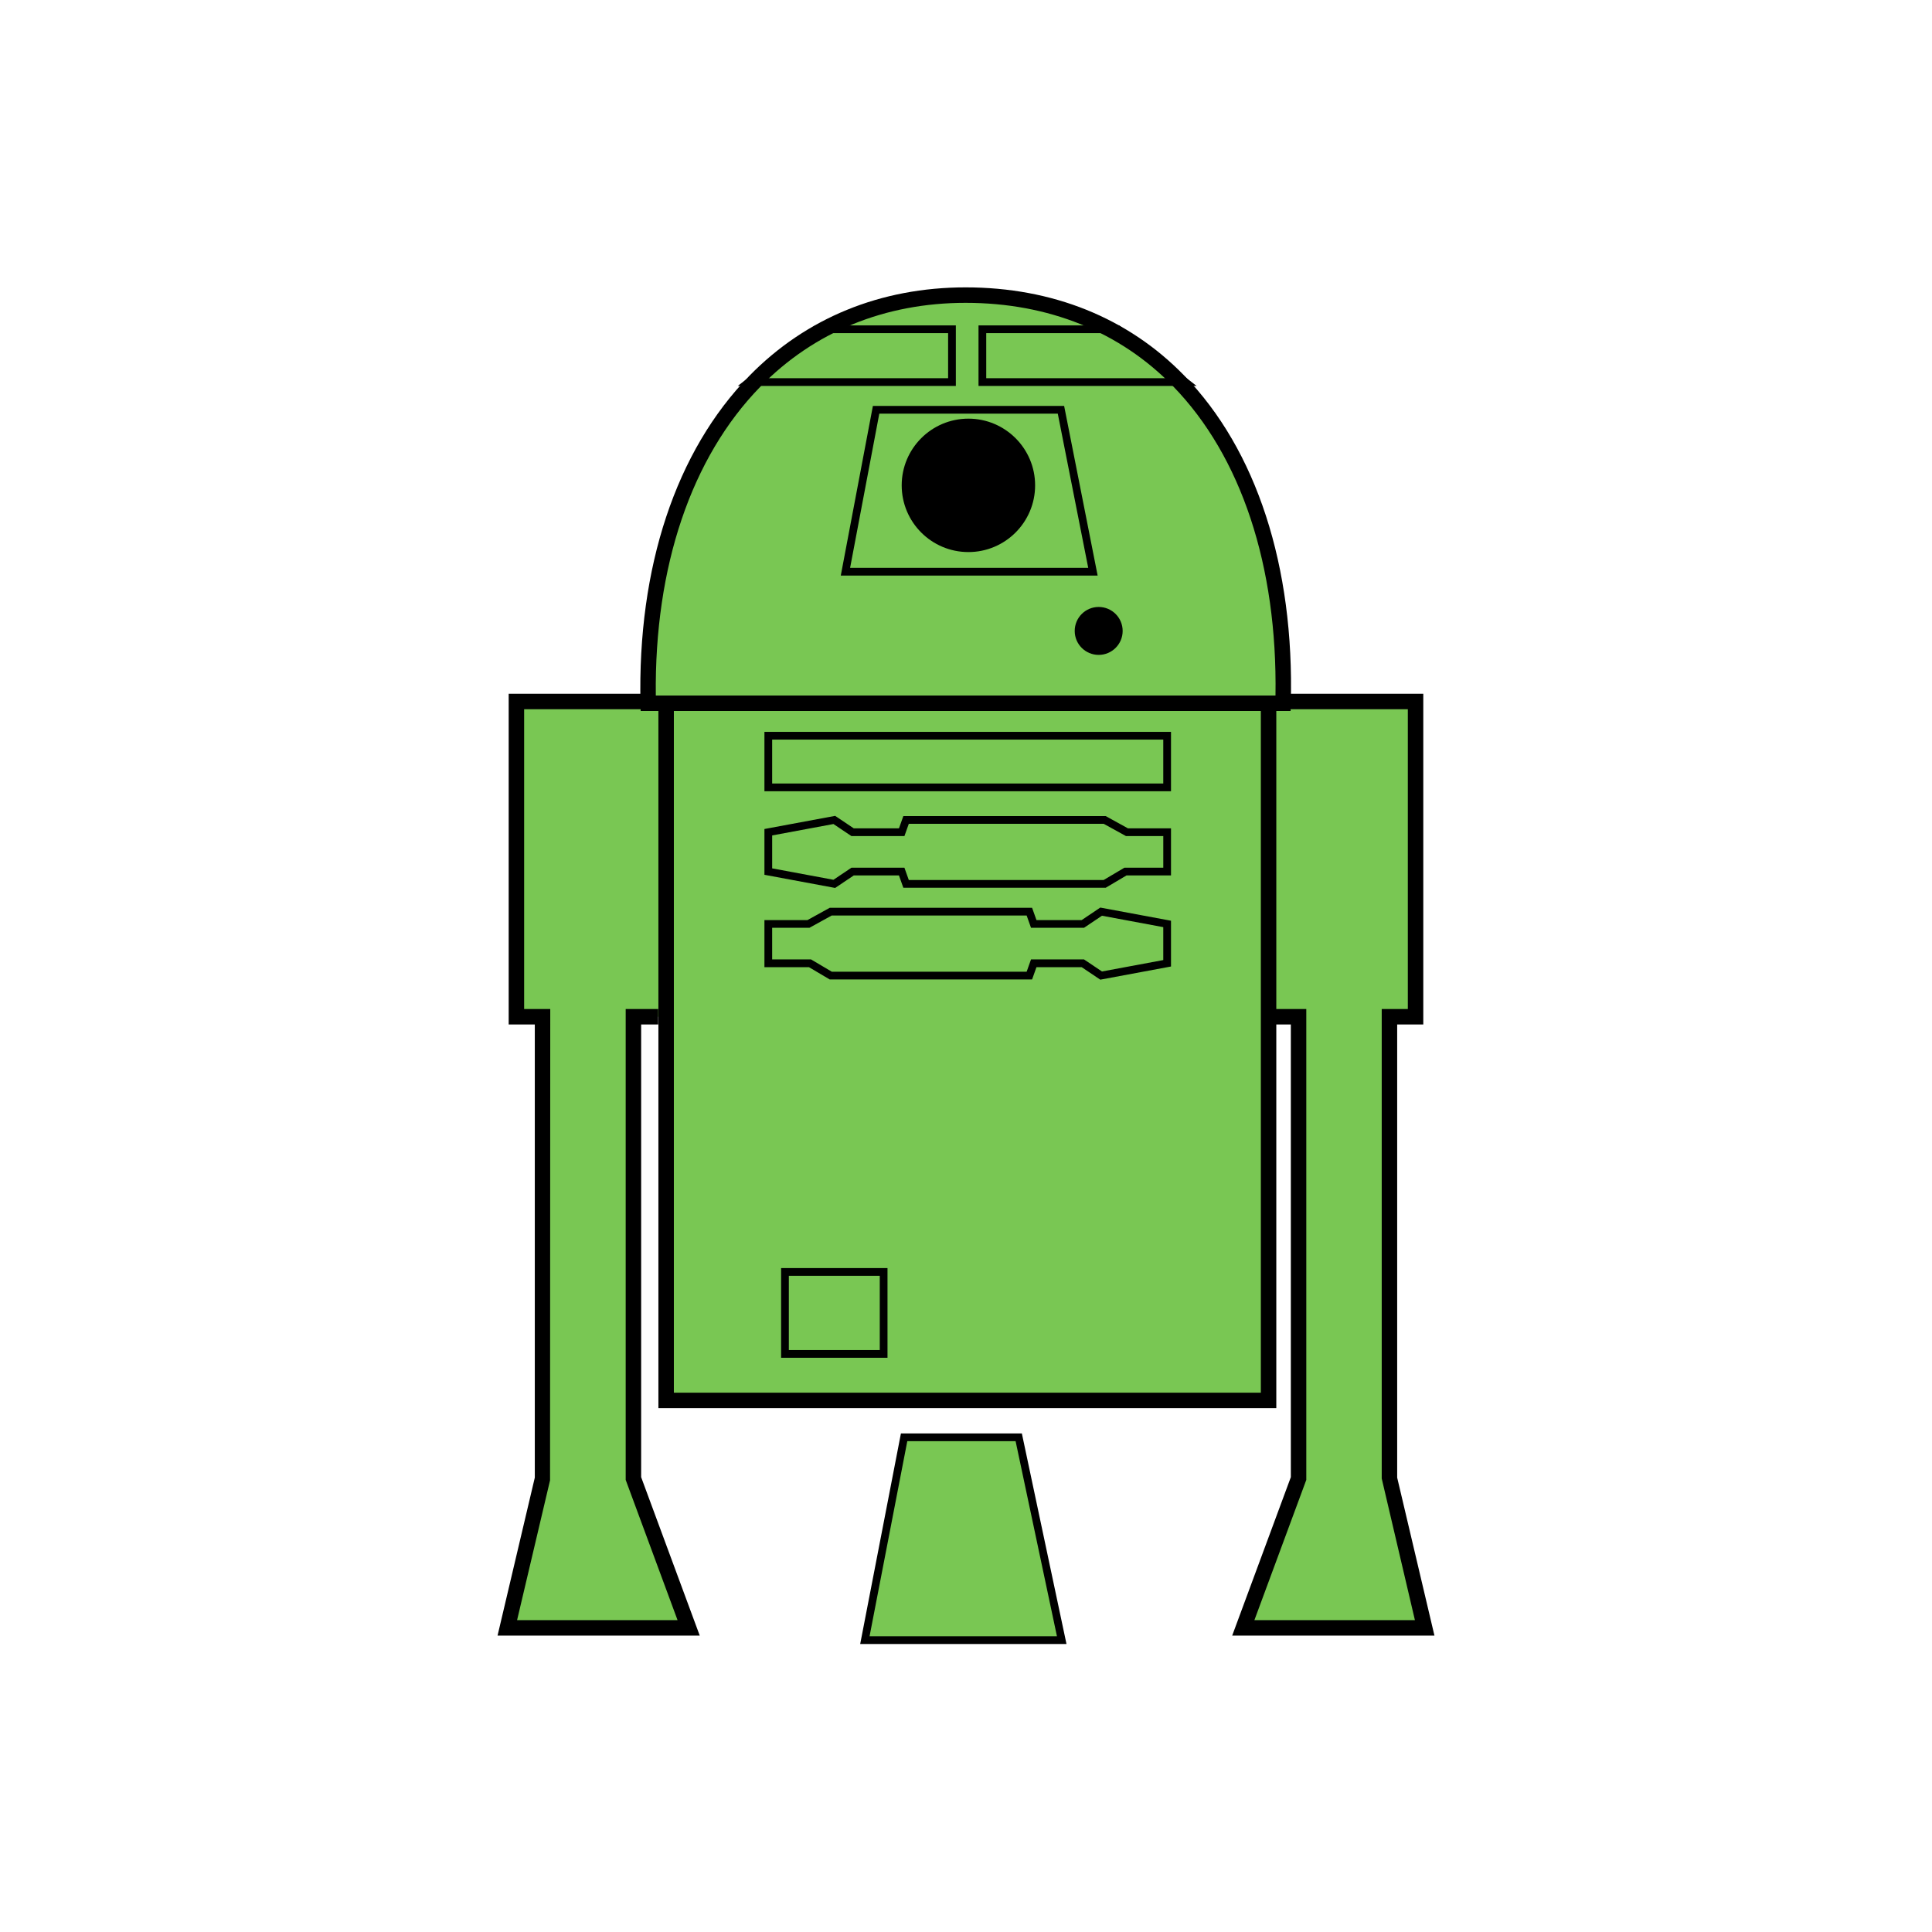
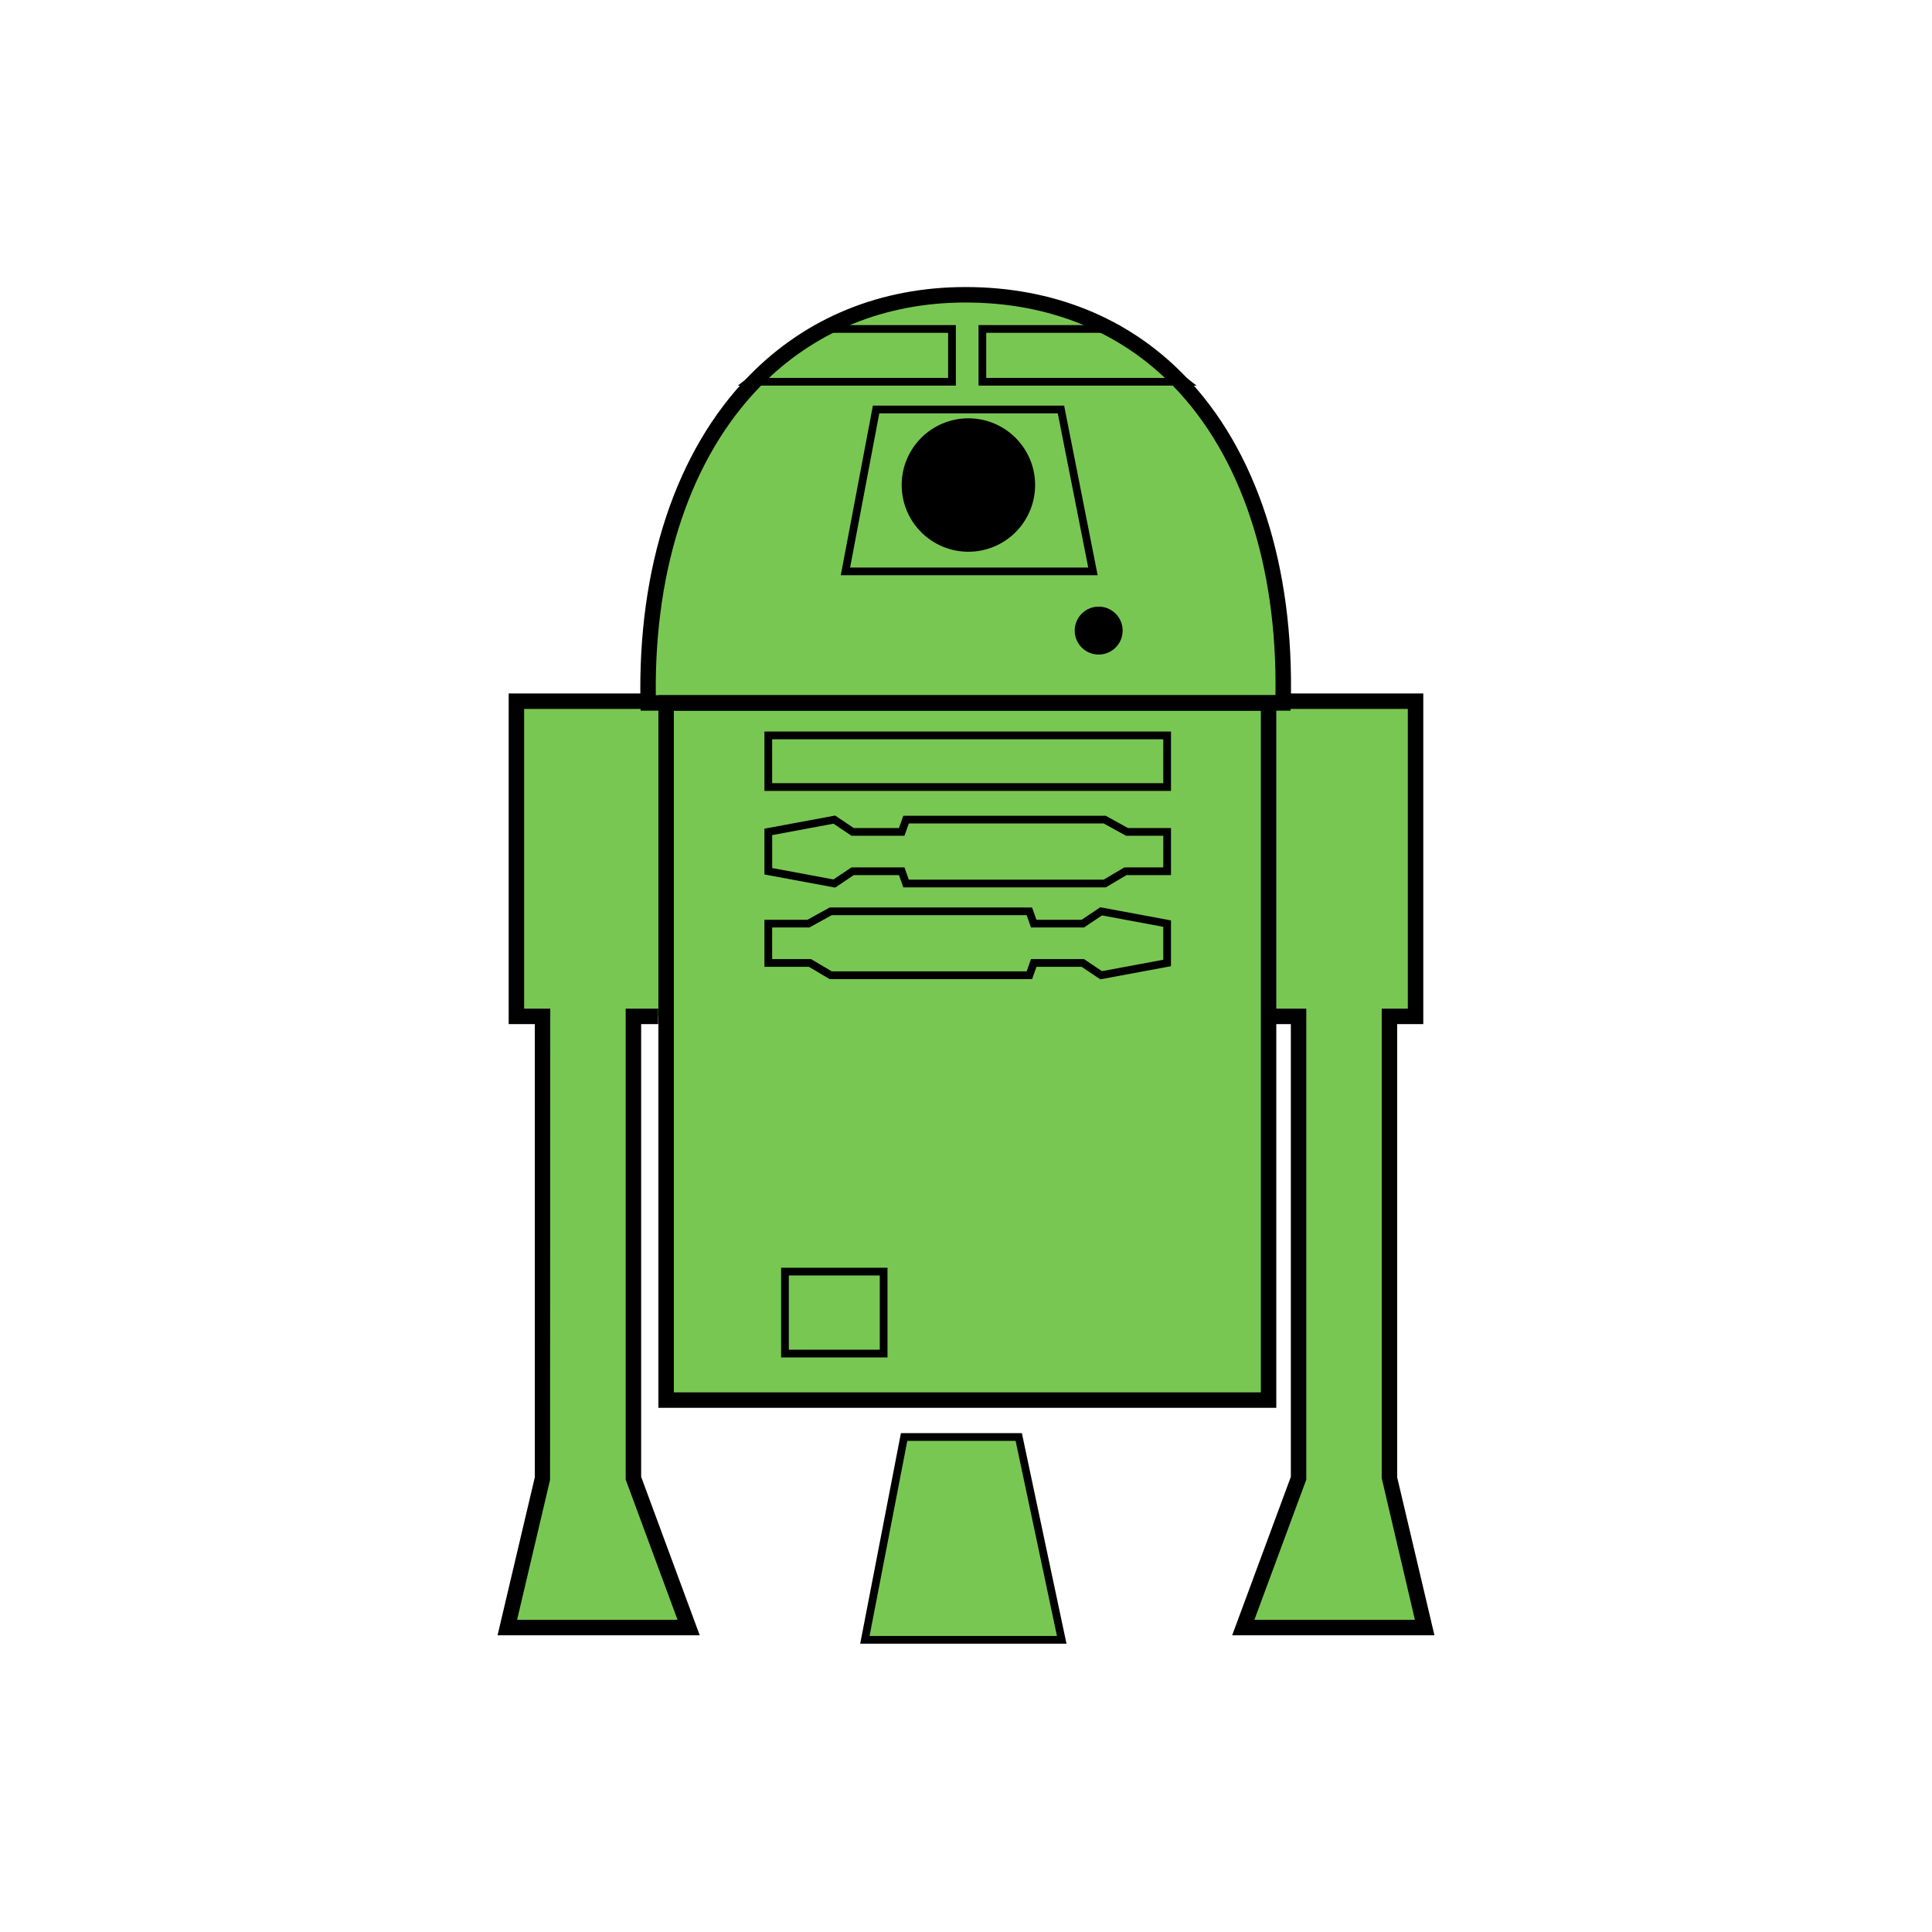
- <svg xmlns="http://www.w3.org/2000/svg" version="1.1" id="Layer_1" x="0px" y="0px" width="250px" height="250px" viewBox="0 0 250 250" enable-background="new 0 0 250 250" xml:space="preserve">
+ <svg xmlns="http://www.w3.org/2000/svg" version="1.1" id="Layer_1" x="0px" y="0px" width="120px" height="120px" viewBox="65 65 120 120" enable-background="new 65 65 120 120" xml:space="preserve">
  <g id="bgr">
-     <path fill="#79C753" d="M166.027,91c0.801-30.166-14.102-52.813-41.077-52.813c-25.712,0-41.783,21.921-41.072,52.813H166.027z" />
-     <polygon fill="#79C753" points="116.991,185.986 111.914,212.236 137.387,212.236 131.823,185.986  " />
-     <polygon fill="#79C753" points="163.828,131.564 168.034,131.564 168.034,191.318 160.883,210.646 184.354,210.646    179.794,191.318 179.794,131.564 183.173,131.564 183.173,90.775 166.828,90.775 83.167,90.775 66.823,90.775 66.823,131.564    70.203,131.564 70.203,191.318 65.646,210.646 89.111,210.646 81.964,191.318 81.964,131.564 86.167,131.564 86.197,181.214    164.152,181.214  " />
+     <path fill="#79C753" d="M144.693,108.659c0.384-14.479-6.77-25.35-19.717-25.35c-12.342,0-20.056,10.521-19.714,25.35H144.693z" />
+     <polygon fill="#79C753" points="121.156,154.253 118.719,166.854 130.945,166.854 128.275,154.253  " />
+     <polygon fill="#79C753" points="143.638,128.131 145.656,128.131 145.656,156.813 142.224,166.09 153.49,166.09 151.301,156.813    151.301,128.131 152.923,128.131 152.923,108.552 145.077,108.552 104.92,108.552 97.075,108.552 97.075,128.131 98.697,128.131    98.697,156.813 96.51,166.09 107.773,166.09 104.343,156.813 104.343,128.131 106.36,128.131 106.375,151.962 143.793,151.962  " />
  </g>
  <g id="icon">
-     <polygon points="185.617,211.646 159.445,211.646 167.034,191.141 167.034,132.564 164.828,132.564 164.828,130.564    169.034,130.564 169.034,191.497 162.318,209.646 183.09,209.646 178.794,191.318 178.794,130.564 182.173,130.564 182.173,91.775    166.828,91.775 166.828,89.775 184.173,89.775 184.173,132.564 180.794,132.564 180.794,191.202  " />
-     <polygon points="90.547,211.646 64.383,211.646 69.203,191.202 69.203,132.564 65.823,132.564 65.823,89.775 83.167,89.775    83.167,91.775 67.823,91.775 67.823,130.564 71.203,130.564 71.176,191.548 66.91,209.646 87.675,209.646 80.964,191.497    80.964,130.564 85.167,130.564 85.167,132.564 82.964,132.564 82.964,191.141  " />
-     <path d="M138.004,212.736h-26.696l5.271-27.25h15.649L138.004,212.736z M112.52,211.736h24.25l-5.352-25.25h-14.014L112.52,211.736   z" />
-     <path d="M167.001,92h-84.1l-0.022-0.977c-0.406-17.624,4.598-32.678,14.089-42.391c7.317-7.488,16.994-11.446,27.982-11.446   c11.235,0,21.011,3.938,28.268,11.39c9.376,9.628,14.28,24.704,13.81,42.45L167.001,92z M84.861,90h80.187   c0.257-16.777-4.437-30.964-13.263-40.028c-6.871-7.056-16.15-10.785-26.835-10.785c-10.438,0-19.62,3.75-26.552,10.844   C89.46,59.176,84.669,73.341,84.861,90z" />
-     <path d="M142.034,74.479h-33.238l4.156-21.95h24.747L142.034,74.479z M110.003,73.479h30.813l-3.939-19.95H113.78L110.003,73.479z" />
-     <path d="M165.152,182.214H85.197V90h79.956V182.214z M87.197,180.214h75.956V92H87.197V180.214z" />
-     <path d="M114.842,175.695h-13.767v-11.607h13.767V175.695z M102.075,174.695h11.767v-9.607h-11.767V174.695z" />
-     <path d="M108.067,114.9l-9.15-1.703v-5.923l9.15-1.702l2.411,1.618h5.848l0.566-1.589h26.186l2.882,1.589h5.567v6.092h-5.76   l-2.683,1.59h-26.193l-0.566-1.59h-5.849L108.067,114.9z M117.598,113.871h25.214l2.684-1.59h5.033v-4.092h-4.826l-2.883-1.589   h-25.222l-0.566,1.589h-6.857l-2.325-1.56l-7.932,1.476v4.261l7.932,1.477l2.324-1.561h6.858L117.598,113.871z" />
-     <path d="M142.377,126.768l-2.409-1.618h-5.85l-0.566,1.588H107.36l-2.684-1.588h-5.759v-6.092h5.568l2.882-1.59h26.185l0.566,1.59   h5.849l2.41-1.619l9.15,1.703v5.923L142.377,126.768z M107.633,125.738h25.215l0.565-1.589h6.858l2.324,1.56l7.932-1.476v-4.261   l-7.932-1.477l-2.324,1.561h-6.858l-0.565-1.59h-25.223l-2.882,1.59h-4.826v4.092h5.032L107.633,125.738z" />
-     <path d="M151.527,102.386h-52.61v-7.683h52.61V102.386z M99.917,101.386h50.61v-5.683h-50.61V101.386z" />
-     <path d="M123.686,49.94H95.47l10.02-7.834h18.196V49.94z M98.372,48.94h24.313v-5.834h-16.851L98.372,48.94z" />
-     <path d="M154.835,49.94h-28.216v-7.834h18.195L154.835,49.94z M127.619,48.94h24.313l-7.461-5.834h-16.853L127.619,48.94   L127.619,48.94z" />
-     <path d="M125.311,54.173c-4.769,0-8.632,3.865-8.632,8.63c0,4.769,3.863,8.634,8.632,8.634c4.764,0,8.632-3.865,8.632-8.634   C133.943,58.038,130.074,54.173,125.311,54.173z" />
-     <path d="M145.271,81.645c0,1.71-1.392,3.098-3.103,3.098c-1.714,0-3.101-1.388-3.101-3.098c0-1.716,1.387-3.105,3.101-3.105   C143.881,78.539,145.271,79.929,145.271,81.645z" />
+     <polygon points="154.096,166.57 141.533,166.57 145.177,156.727 145.177,128.61 144.117,128.61 144.117,127.65 146.137,127.65    146.137,156.898 142.913,165.609 152.883,165.609 150.821,156.813 150.821,127.65 152.443,127.65 152.443,109.031 145.077,109.031    145.077,108.071 153.403,108.071 153.403,128.61 151.781,128.61 151.781,156.757  " />
+     <polygon points="108.462,166.57 95.904,166.57 98.218,156.757 98.218,128.61 96.595,128.61 96.595,108.071 104.92,108.071    104.92,109.031 97.555,109.031 97.555,127.65 99.178,127.65 99.164,156.922 97.117,165.609 107.084,165.609 103.862,156.898    103.862,127.65 105.88,127.65 105.88,128.61 104.823,128.61 104.823,156.727  " />
+     <path d="M131.242,167.093h-12.814l2.53-13.08h7.512L131.242,167.093z M119.01,166.613h11.64l-2.569-12.12h-6.727L119.01,166.613z" />
+     <path d="M145.16,109.14h-40.368l-0.01-0.469c-0.195-8.459,2.207-15.685,6.762-20.348c3.512-3.594,8.157-5.494,13.432-5.494   c5.393,0,10.085,1.89,13.569,5.467c4.5,4.622,6.854,11.858,6.628,20.376L145.16,109.14z M105.733,108.18h38.489   c0.123-8.053-2.129-14.863-6.365-19.214c-3.299-3.387-7.753-5.177-12.881-5.177c-5.01,0-9.417,1.8-12.745,5.205   C107.94,93.384,105.641,100.183,105.733,108.18z" />
+     <path d="M133.177,100.729h-15.955l1.995-10.536h11.879L133.177,100.729z M117.802,100.25h14.79l-1.891-9.576h-11.087   L117.802,100.25z" />
+     <path d="M144.273,152.442h-38.379V108.18h38.379V152.442L144.273,152.442z M106.854,151.482h36.459V109.14h-36.459V151.482z" />
+     <path d="M120.124,149.313h-6.608v-5.571h6.608V149.313z M113.996,148.833h5.648v-4.611h-5.648V148.833z" />
+     <path d="M116.872,120.131l-4.392-0.817v-2.843l4.392-0.816l1.157,0.776h2.808l0.271-0.763h12.569l1.383,0.763h2.673v2.924h-2.765   l-1.288,0.763h-12.573l-0.271-0.763h-2.808L116.872,120.131z M121.447,119.638h12.103l1.288-0.764h2.416v-1.964h-2.316   l-1.384-0.763h-12.106l-0.271,0.763h-3.292l-1.116-0.749l-3.807,0.709v2.045l3.807,0.709l1.116-0.749h3.292L121.447,119.638z" />
+     <path d="M133.341,125.828l-1.156-0.776h-2.808l-0.272,0.763h-12.572l-1.289-0.763h-2.764v-2.924h2.672l1.383-0.763h12.568   l0.272,0.763h2.807l1.157-0.777l4.393,0.818v2.843L133.341,125.828z M116.664,125.334h12.103l0.271-0.763h3.292l1.116,0.749   l3.807-0.708v-2.045l-3.807-0.709l-1.116,0.749h-3.292l-0.271-0.764H116.66l-1.384,0.764h-2.316v1.964h2.416L116.664,125.334z" />
+     <path d="M137.733,114.125H112.48v-3.688h25.253V114.125z M112.96,113.645h24.293v-2.728H112.96V113.645L112.96,113.645z" />
+     <path d="M124.369,88.951h-13.543l4.81-3.76h8.734V88.951z M112.219,88.471h11.67v-2.8H115.8L112.219,88.471z" />
+     <path d="M139.32,88.951h-13.543v-3.76h8.733L139.32,88.951z M126.257,88.471h11.671l-3.582-2.8h-8.089V88.471L126.257,88.471z" />
+     <path d="M125.149,90.982c-2.289,0-4.144,1.855-4.144,4.143c0,2.289,1.854,4.145,4.144,4.145c2.286,0,4.144-1.855,4.144-4.145   C129.293,92.838,127.436,90.982,125.149,90.982z" />
+     <path d="M134.73,104.169c0,0.821-0.669,1.487-1.49,1.487c-0.822,0-1.488-0.666-1.488-1.487c0-0.823,0.666-1.49,1.488-1.49   C134.063,102.678,134.73,103.346,134.73,104.169z" />
  </g>
</svg>
